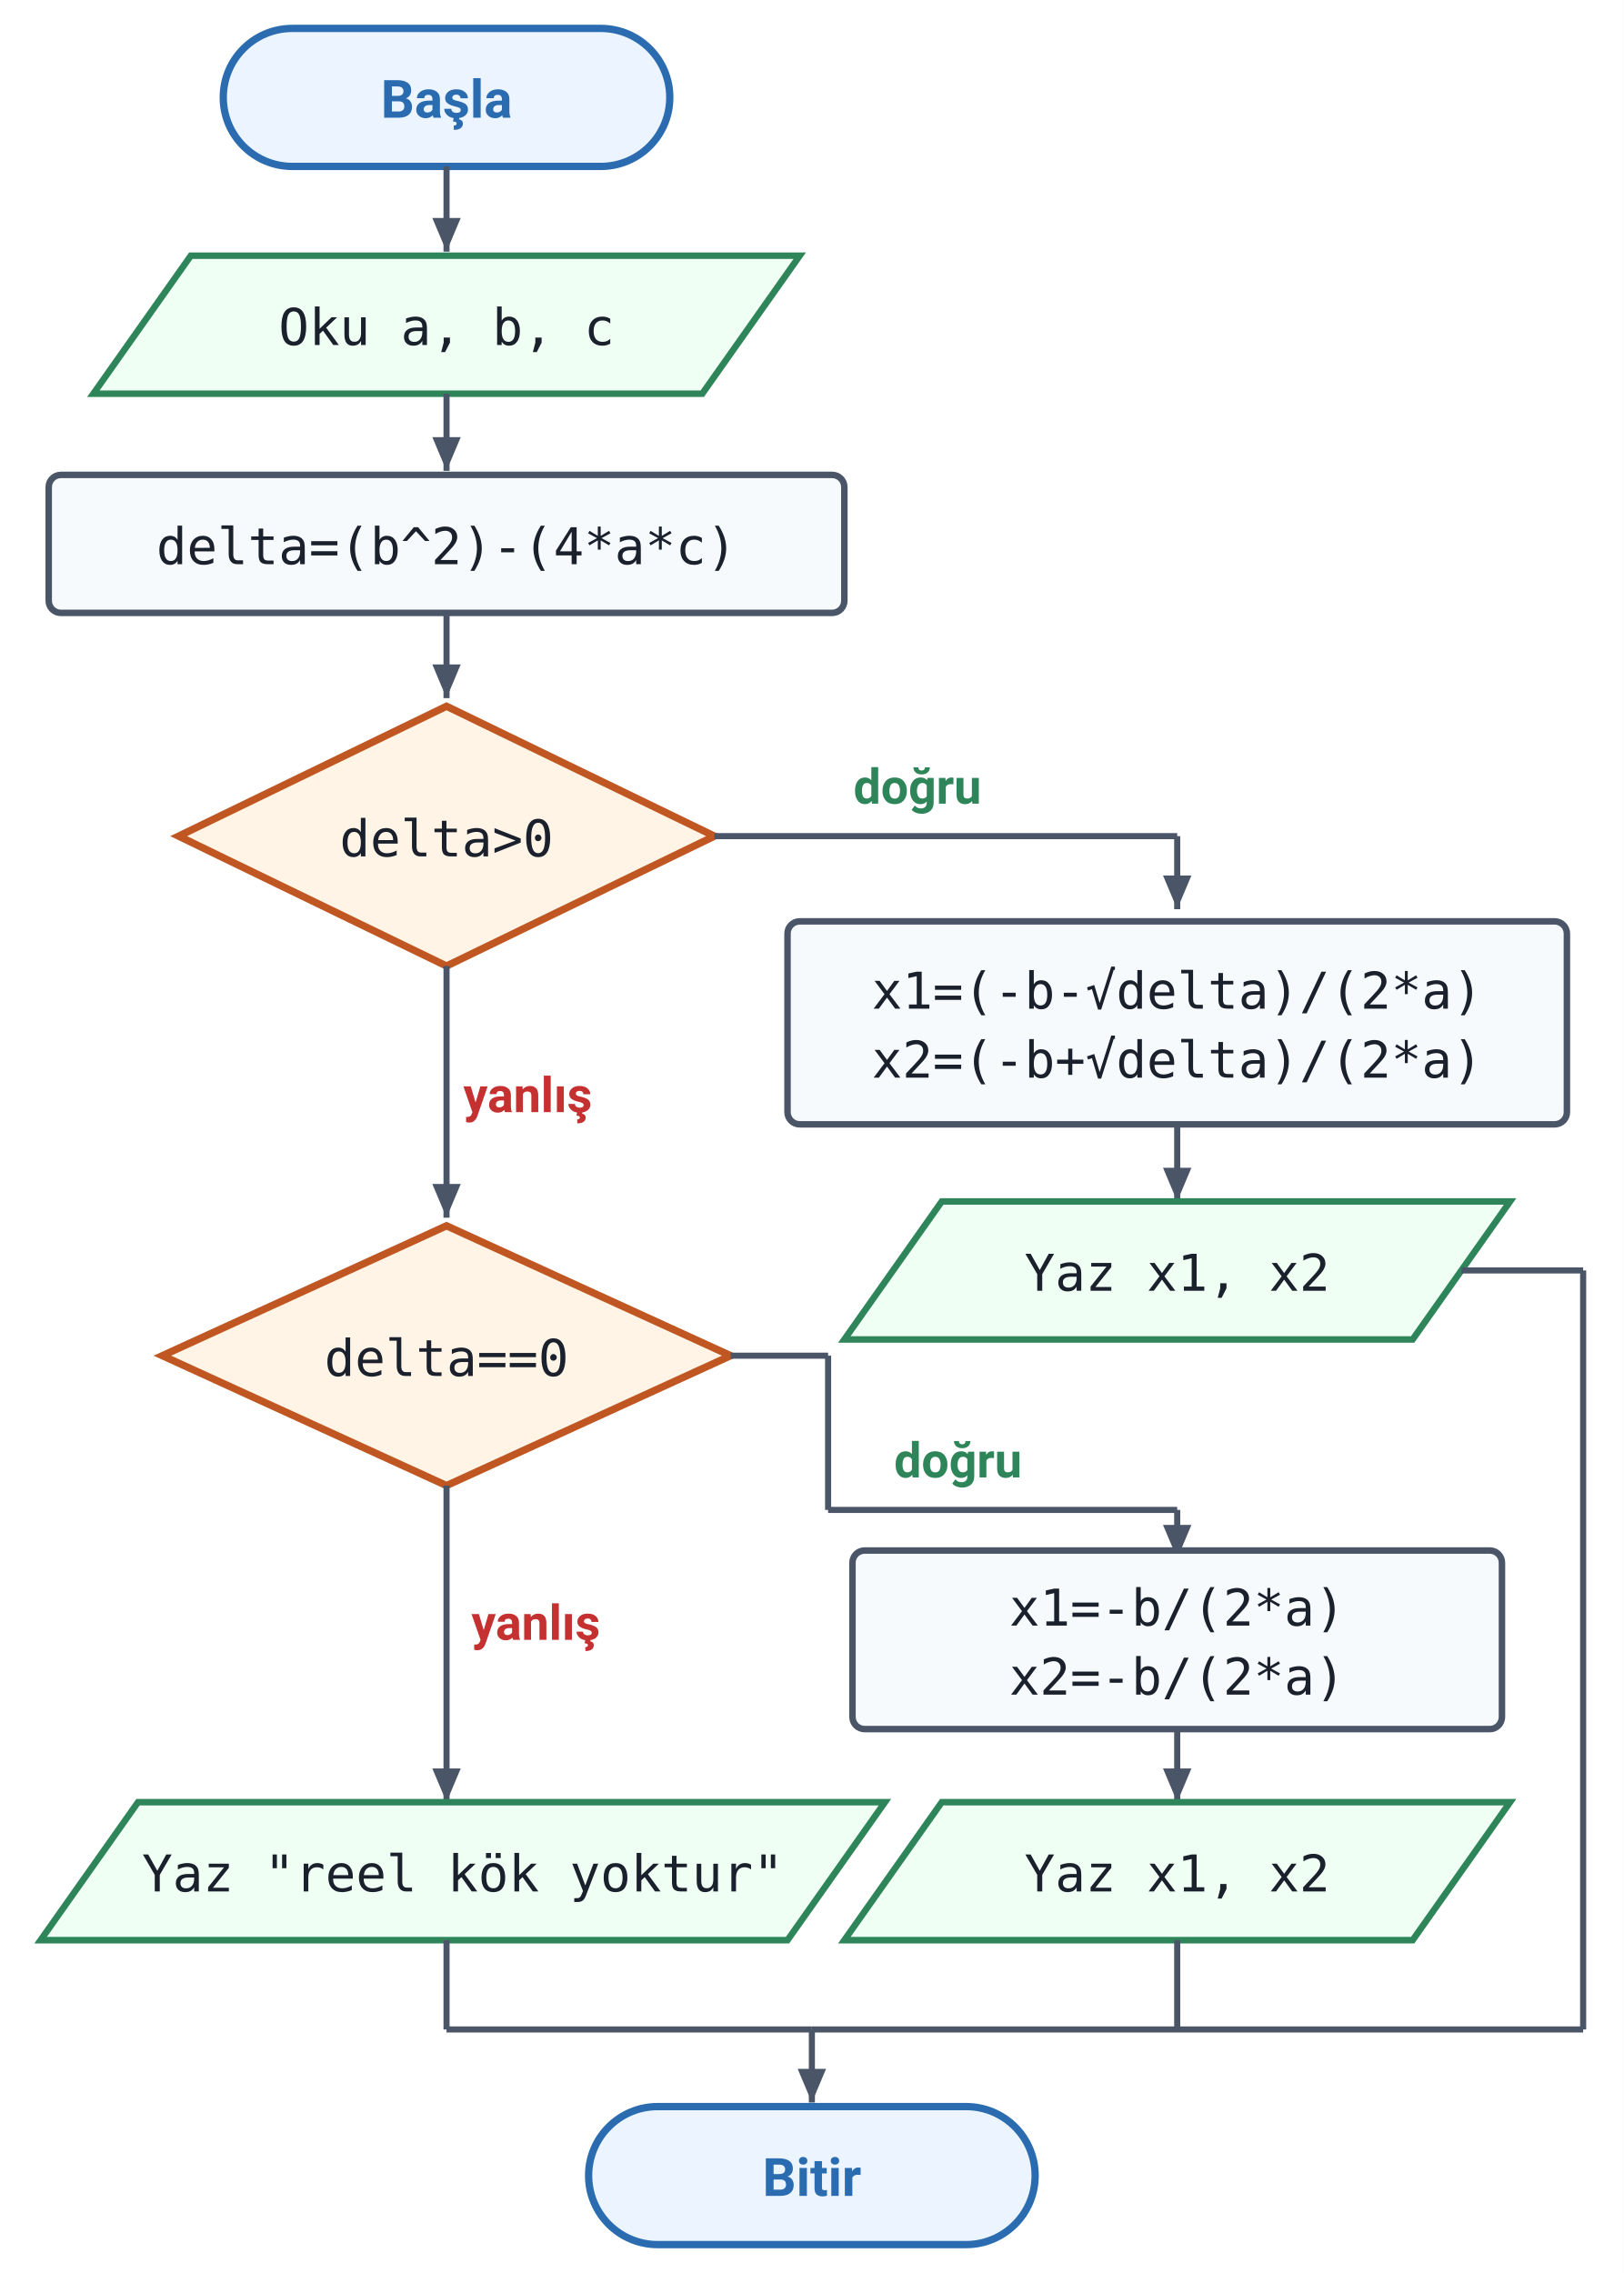
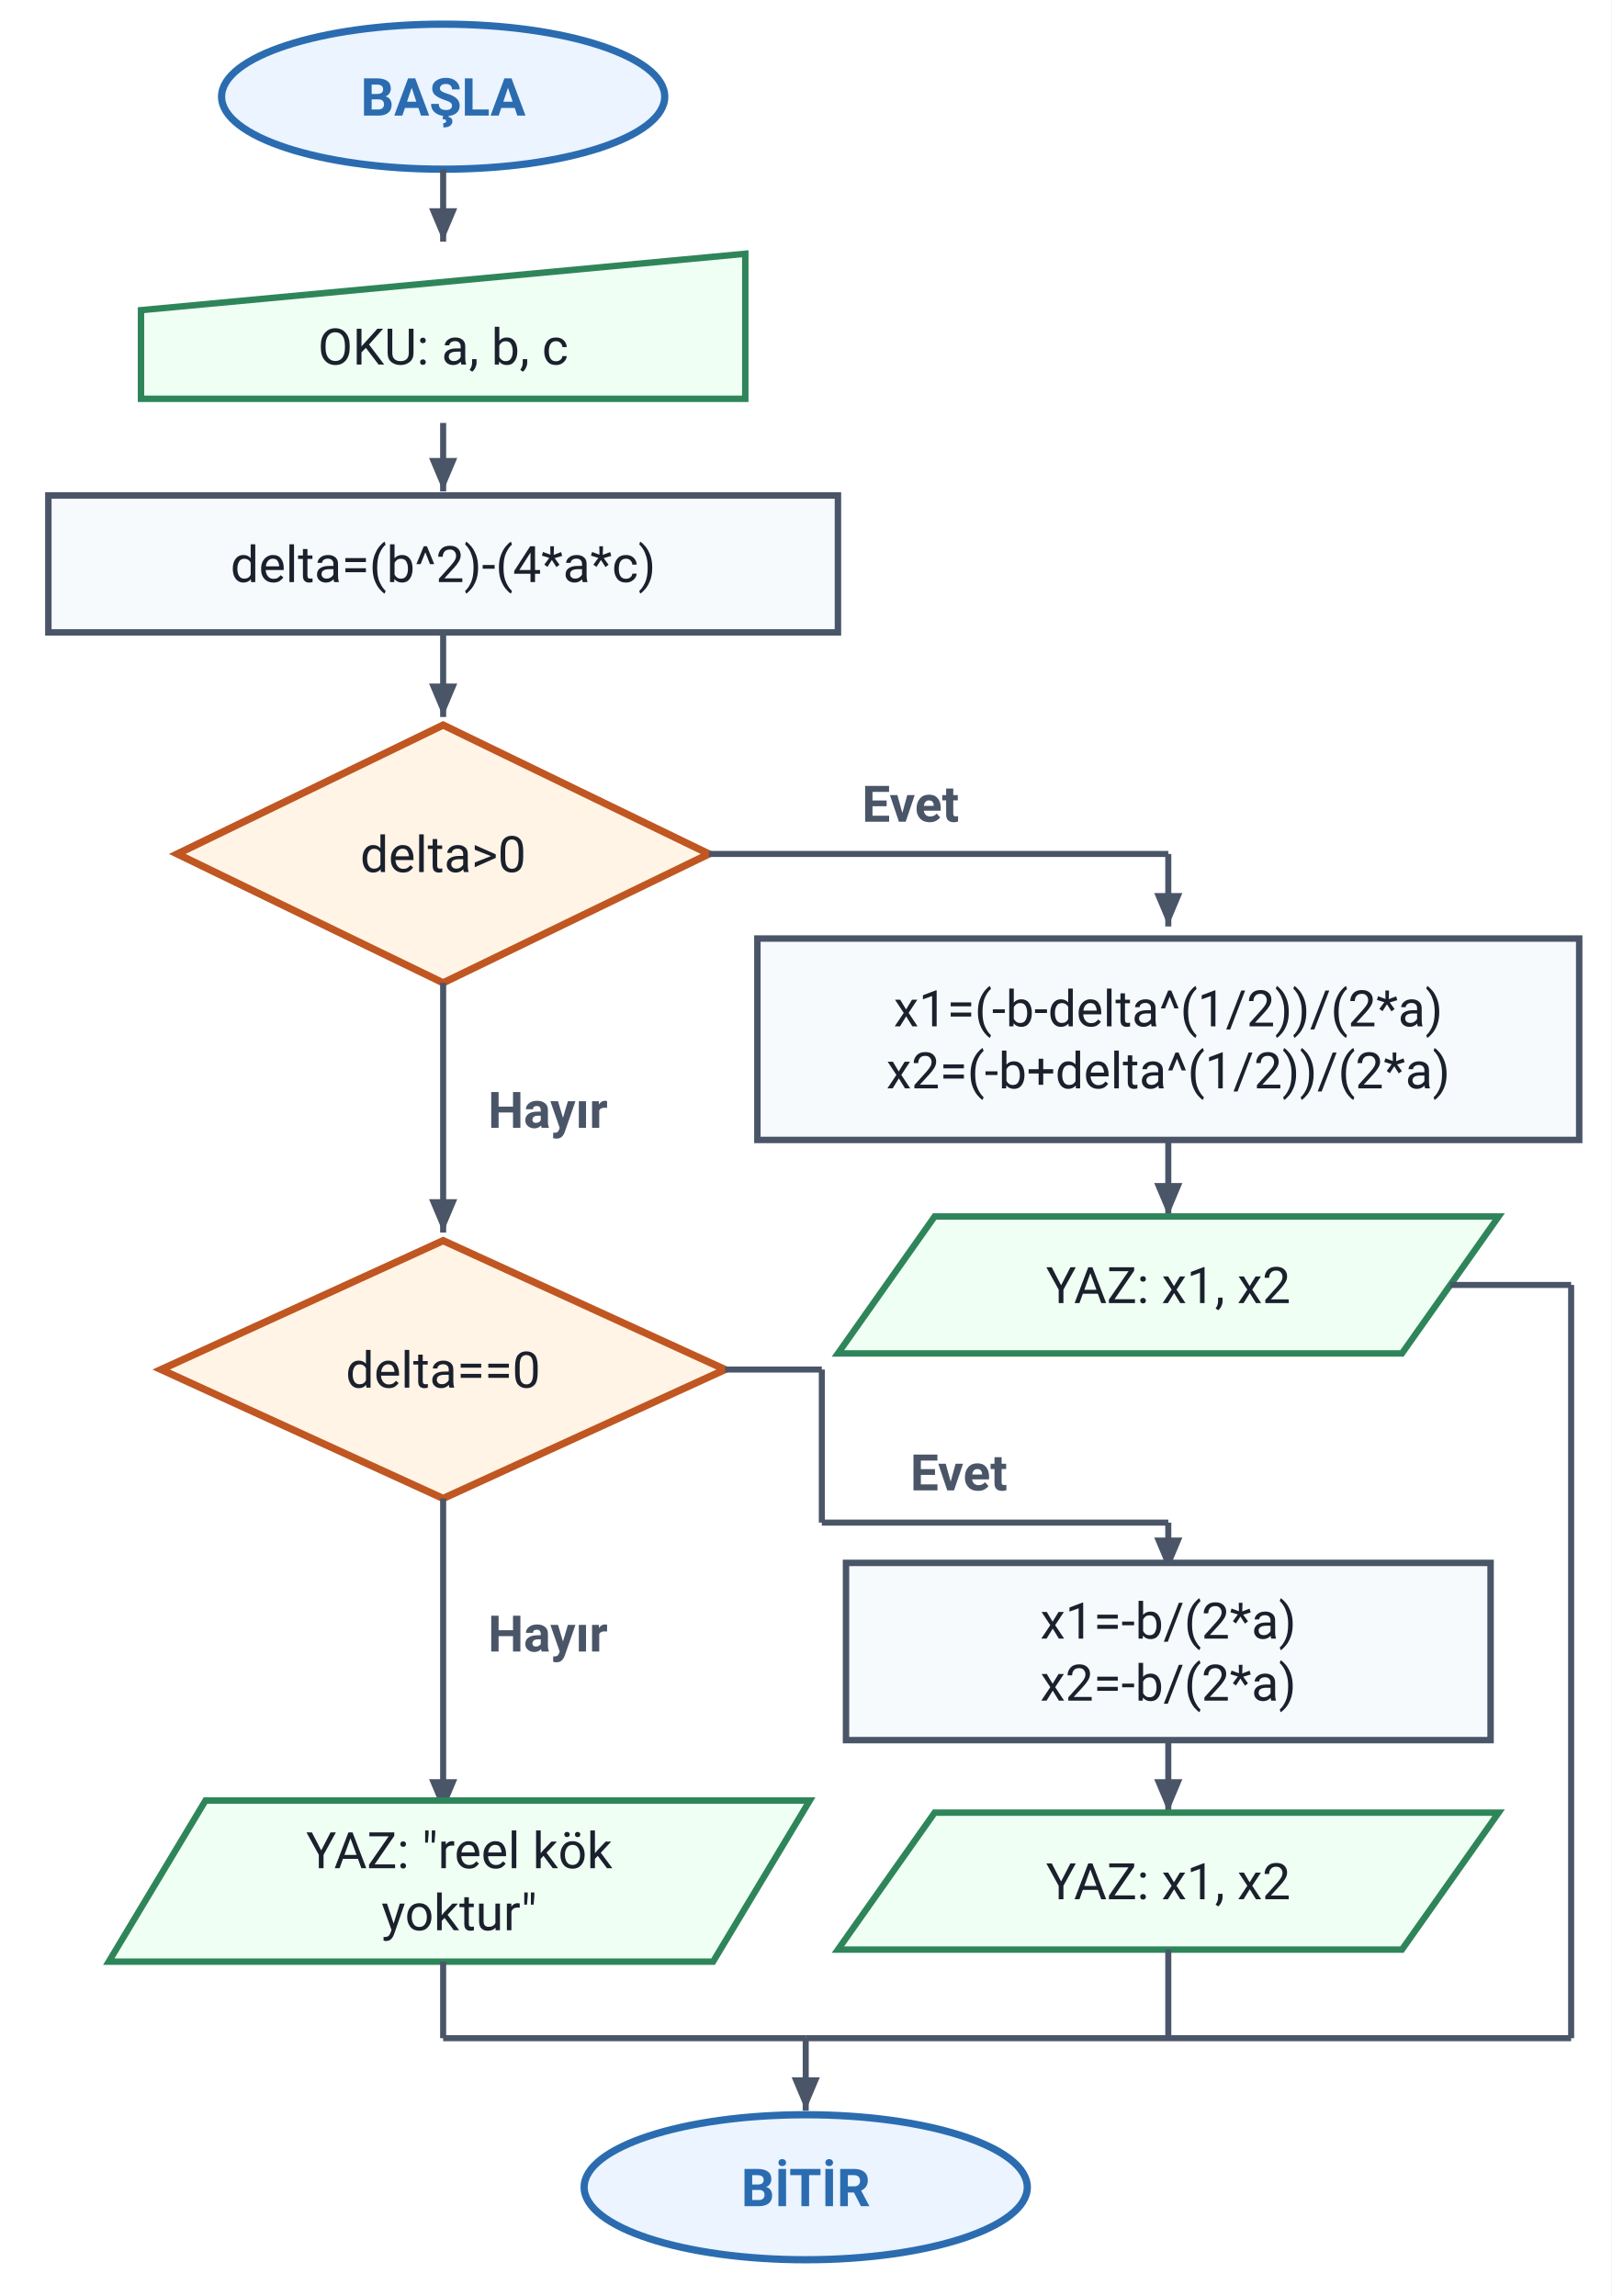
- <svg xmlns="http://www.w3.org/2000/svg" width="400" height="560" viewBox="0 0 400 560" role="img">
+ <svg xmlns="http://www.w3.org/2000/svg" width="400" height="570" viewBox="0 0 400 570" role="img">
  <rect width="100%" height="100%" fill="#FFFFFF" />
-   <rect x="55.0" y="7.0" width="110" height="34" rx="17" fill="#EBF4FF" stroke="#2B6CB0" stroke-width="1.8" />
-   <text x="110.0" y="29.0" font-family="system-ui, -apple-system, 'Segoe UI', Roboto, Arial, sans-serif" font-size="13" fill="#2B6CB0" font-weight="600" text-anchor="middle">Başla</text>
-   <line x1="110.0" y1="41.0" x2="110.0" y2="62.0" stroke="#4A5568" stroke-width="1.5" />
-   <polygon points="110.0,62.0 106.5,53.7 113.5,53.7" fill="#4A5568" />
-   <polygon points="47.0,63.0 197.0,63.0 173.0,97.0 23.0,97.0" fill="#F0FFF4" stroke="#2F855A" stroke-width="1.6" />
-   <text x="110.0" y="85.0" font-family="ui-monospace, 'SF Mono', Menlo, Consolas, monospace" font-size="12.5" fill="#1A202C" text-anchor="middle">Oku a, b, c</text>
-   <line x1="110.0" y1="97.0" x2="110.0" y2="116.0" stroke="#4A5568" stroke-width="1.5" />
-   <polygon points="110.0,116.0 106.5,107.7 113.5,107.7" fill="#4A5568" />
-   <rect x="12.0" y="117.0" width="196" height="34" rx="3" fill="#F7FAFC" stroke="#4A5568" stroke-width="1.6" />
-   <text x="110.0" y="139.0" font-family="ui-monospace, 'SF Mono', Menlo, Consolas, monospace" font-size="12.5" fill="#1A202C" text-anchor="middle">delta=(b^2)-(4*a*c)</text>
-   <line x1="110.0" y1="151.0" x2="110.0" y2="172.0" stroke="#4A5568" stroke-width="1.5" />
-   <polygon points="110.0,172.0 106.5,163.7 113.5,163.7" fill="#4A5568" />
-   <polygon points="110.0,174.0 176.0,206.0 110.0,238.0 44.0,206.0" fill="#FFF4E5" stroke="#C05621" stroke-width="1.8" />
-   <text x="110.0" y="211.0" font-family="ui-monospace, 'SF Mono', Menlo, Consolas, monospace" font-size="12.5" fill="#1A202C" text-anchor="middle">delta&gt;0</text>
-   <line x1="176.0" y1="206.0" x2="290.0" y2="206.0" stroke="#4A5568" stroke-width="1.5" />
-   <line x1="290.0" y1="206.0" x2="290.0" y2="224.0" stroke="#4A5568" stroke-width="1.5" />
-   <polygon points="290.0,224.0 286.5,215.7 293.5,215.7" fill="#4A5568" />
-   <text x="226.0" y="198.0" font-family="system-ui, -apple-system, 'Segoe UI', Roboto, Arial, sans-serif" font-size="12" fill="#2F855A" font-weight="600" text-anchor="middle">doğru</text>
-   <rect x="194.0" y="227.0" width="192" height="50" rx="3" fill="#F7FAFC" stroke="#4A5568" stroke-width="1.6" />
-   <text x="290.0" y="248.5" font-family="ui-monospace, 'SF Mono', Menlo, Consolas, monospace" font-size="12.5" fill="#1A202C" text-anchor="middle">x1=(-b-√delta)/(2*a)</text>
-   <text x="290.0" y="265.5" font-family="ui-monospace, 'SF Mono', Menlo, Consolas, monospace" font-size="12.5" fill="#1A202C" text-anchor="middle">x2=(-b+√delta)/(2*a)</text>
-   <line x1="290.0" y1="277.0" x2="290.0" y2="296.0" stroke="#4A5568" stroke-width="1.5" />
-   <polygon points="290.0,296.0 286.5,287.7 293.5,287.7" fill="#4A5568" />
-   <polygon points="232.0,296.0 372.0,296.0 348.0,330.0 208.0,330.0" fill="#F0FFF4" stroke="#2F855A" stroke-width="1.6" />
-   <text x="290.0" y="318.0" font-family="ui-monospace, 'SF Mono', Menlo, Consolas, monospace" font-size="12.5" fill="#1A202C" text-anchor="middle">Yaz x1, x2</text>
-   <line x1="110.0" y1="238.0" x2="110.0" y2="300.0" stroke="#4A5568" stroke-width="1.5" />
-   <polygon points="110.0,300.0 106.5,291.7 113.5,291.7" fill="#4A5568" />
-   <text x="130.0" y="274.0" font-family="system-ui, -apple-system, 'Segoe UI', Roboto, Arial, sans-serif" font-size="12" fill="#C53030" font-weight="600" text-anchor="middle">yanlış</text>
-   <polygon points="110.0,302.0 180.0,334.0 110.0,366.0 40.0,334.0" fill="#FFF4E5" stroke="#C05621" stroke-width="1.8" />
-   <text x="110.0" y="339.0" font-family="ui-monospace, 'SF Mono', Menlo, Consolas, monospace" font-size="12.5" fill="#1A202C" text-anchor="middle">delta==0</text>
-   <line x1="180.0" y1="334.0" x2="204.0" y2="334.0" stroke="#4A5568" stroke-width="1.5" />
-   <line x1="204.0" y1="334.0" x2="204.0" y2="372.0" stroke="#4A5568" stroke-width="1.5" />
-   <line x1="204.0" y1="372.0" x2="290.0" y2="372.0" stroke="#4A5568" stroke-width="1.5" />
-   <line x1="290.0" y1="372.0" x2="290.0" y2="384.0" stroke="#4A5568" stroke-width="1.5" />
-   <polygon points="290.0,384.0 286.5,375.7 293.5,375.7" fill="#4A5568" />
-   <text x="236.0" y="364.0" font-family="system-ui, -apple-system, 'Segoe UI', Roboto, Arial, sans-serif" font-size="12" fill="#2F855A" font-weight="600" text-anchor="middle">doğru</text>
-   <rect x="210.0" y="382.0" width="160" height="44" rx="3" fill="#F7FAFC" stroke="#4A5568" stroke-width="1.6" />
-   <text x="290.0" y="400.5" font-family="ui-monospace, 'SF Mono', Menlo, Consolas, monospace" font-size="12.5" fill="#1A202C" text-anchor="middle">x1=-b/(2*a)</text>
-   <text x="290.0" y="417.5" font-family="ui-monospace, 'SF Mono', Menlo, Consolas, monospace" font-size="12.5" fill="#1A202C" text-anchor="middle">x2=-b/(2*a)</text>
-   <line x1="290.0" y1="426.0" x2="290.0" y2="444.0" stroke="#4A5568" stroke-width="1.5" />
-   <polygon points="290.0,444.0 286.5,435.7 293.5,435.7" fill="#4A5568" />
-   <polygon points="232.0,444.0 372.0,444.0 348.0,478.0 208.0,478.0" fill="#F0FFF4" stroke="#2F855A" stroke-width="1.6" />
-   <text x="290.0" y="466.0" font-family="ui-monospace, 'SF Mono', Menlo, Consolas, monospace" font-size="12.5" fill="#1A202C" text-anchor="middle">Yaz x1, x2</text>
-   <line x1="110.0" y1="366.0" x2="110.0" y2="444.0" stroke="#4A5568" stroke-width="1.5" />
-   <polygon points="110.0,444.0 106.5,435.7 113.5,435.7" fill="#4A5568" />
-   <text x="132.0" y="404.0" font-family="system-ui, -apple-system, 'Segoe UI', Roboto, Arial, sans-serif" font-size="12" fill="#C53030" font-weight="600" text-anchor="middle">yanlış</text>
-   <polygon points="34.0,444.0 218.0,444.0 194.0,478.0 10.0,478.0" fill="#F0FFF4" stroke="#2F855A" stroke-width="1.6" />
-   <text x="114.0" y="466.0" font-family="ui-monospace, 'SF Mono', Menlo, Consolas, monospace" font-size="12.5" fill="#1A202C" text-anchor="middle">Yaz "reel kök yoktur"</text>
-   <line x1="360.0" y1="313.0" x2="390.0" y2="313.0" stroke="#4A5568" stroke-width="1.5" />
-   <line x1="390.0" y1="313.0" x2="390.0" y2="500.0" stroke="#4A5568" stroke-width="1.5" />
-   <line x1="390.0" y1="500.0" x2="200.0" y2="500.0" stroke="#4A5568" stroke-width="1.5" />
-   <line x1="290.0" y1="478.0" x2="290.0" y2="500.0" stroke="#4A5568" stroke-width="1.5" />
-   <line x1="110.0" y1="478.0" x2="110.0" y2="500.0" stroke="#4A5568" stroke-width="1.5" />
-   <line x1="110.0" y1="500.0" x2="200.0" y2="500.0" stroke="#4A5568" stroke-width="1.5" />
-   <line x1="200.0" y1="500.0" x2="200.0" y2="518.0" stroke="#4A5568" stroke-width="1.5" />
-   <polygon points="200.0,518.0 196.5,509.7 203.5,509.7" fill="#4A5568" />
-   <rect x="145.0" y="519.0" width="110" height="34" rx="17" fill="#EBF4FF" stroke="#2B6CB0" stroke-width="1.8" />
-   <text x="200.0" y="541.0" font-family="system-ui, -apple-system, 'Segoe UI', Roboto, Arial, sans-serif" font-size="13" fill="#2B6CB0" font-weight="600" text-anchor="middle">Bitir</text>
+   <ellipse cx="110.0" cy="24.0" rx="55.0" ry="18.0" fill="#EBF4FF" stroke="#2B6CB0" stroke-width="1.8" />
+   <text x="110.0" y="28.7" font-family="system-ui, -apple-system, 'Segoe UI', Roboto, Arial, sans-serif" font-size="13" fill="#2B6CB0" font-weight="600" text-anchor="middle">BAŞLA</text>
+   <line x1="110.0" y1="42.0" x2="110.0" y2="60.0" stroke="#4A5568" stroke-width="1.5" />
+   <polygon points="110.0,60.0 106.5,51.7 113.5,51.7" fill="#4A5568" />
+   <polygon points="35.0,77.0 185.0,63.0 185.0,99.0 35.0,99.0" fill="#F0FFF4" stroke="#2F855A" stroke-width="1.6" />
+   <text x="110.0" y="90.5" font-family="system-ui, -apple-system, 'Segoe UI', Roboto, Arial, sans-serif" font-size="12.5" fill="#1A202C" text-anchor="middle">OKU: a, b, c</text>
+   <line x1="110.0" y1="105.0" x2="110.0" y2="122.0" stroke="#4A5568" stroke-width="1.5" />
+   <polygon points="110.0,122.0 106.5,113.7 113.5,113.7" fill="#4A5568" />
+   <rect x="12.0" y="123.0" width="196" height="34" fill="#F7FAFC" stroke="#4A5568" stroke-width="1.6" />
+   <text x="110.0" y="144.5" font-family="system-ui, -apple-system, 'Segoe UI', Roboto, Arial, sans-serif" font-size="12.5" fill="#1A202C" text-anchor="middle">delta=(b^2)-(4*a*c)</text>
+   <line x1="110.0" y1="157.0" x2="110.0" y2="178.0" stroke="#4A5568" stroke-width="1.5" />
+   <polygon points="110.0,178.0 106.5,169.7 113.5,169.7" fill="#4A5568" />
+   <polygon points="110.0,180.0 176.0,212.0 110.0,244.0 44.0,212.0" fill="#FFF4E5" stroke="#C05621" stroke-width="1.8" />
+   <text x="110.0" y="216.5" font-family="system-ui, -apple-system, 'Segoe UI', Roboto, Arial, sans-serif" font-size="12.5" fill="#1A202C" text-anchor="middle">delta&gt;0</text>
+   <line x1="176.0" y1="212.0" x2="290.0" y2="212.0" stroke="#4A5568" stroke-width="1.5" />
+   <line x1="290.0" y1="212.0" x2="290.0" y2="230.0" stroke="#4A5568" stroke-width="1.5" />
+   <polygon points="290.0,230.0 286.5,221.7 293.5,221.7" fill="#4A5568" />
+   <text x="226.0" y="204.0" font-family="system-ui, -apple-system, 'Segoe UI', Roboto, Arial, sans-serif" font-size="12.5" fill="#4A5568" font-weight="600" text-anchor="middle">Evet</text>
+   <rect x="188.0" y="233.0" width="204" height="50" fill="#F7FAFC" stroke="#4A5568" stroke-width="1.6" />
+   <text x="290.0" y="254.8" font-family="system-ui, -apple-system, 'Segoe UI', Roboto, Arial, sans-serif" font-size="12.5" fill="#1A202C" text-anchor="middle">x1=(-b-delta^(1/2))/(2*a)</text>
+   <text x="290.0" y="270.2" font-family="system-ui, -apple-system, 'Segoe UI', Roboto, Arial, sans-serif" font-size="12.5" fill="#1A202C" text-anchor="middle">x2=(-b+delta^(1/2))/(2*a)</text>
+   <line x1="290.0" y1="283.0" x2="290.0" y2="302.0" stroke="#4A5568" stroke-width="1.5" />
+   <polygon points="290.0,302.0 286.5,293.7 293.5,293.7" fill="#4A5568" />
+   <polygon points="232.0,302.0 372.0,302.0 348.0,336.0 208.0,336.0" fill="#F0FFF4" stroke="#2F855A" stroke-width="1.6" />
+   <text x="290.0" y="323.5" font-family="system-ui, -apple-system, 'Segoe UI', Roboto, Arial, sans-serif" font-size="12.5" fill="#1A202C" text-anchor="middle">YAZ: x1, x2</text>
+   <line x1="110.0" y1="244.0" x2="110.0" y2="306.0" stroke="#4A5568" stroke-width="1.5" />
+   <polygon points="110.0,306.0 106.5,297.7 113.5,297.7" fill="#4A5568" />
+   <text x="136.0" y="280.0" font-family="system-ui, -apple-system, 'Segoe UI', Roboto, Arial, sans-serif" font-size="12.5" fill="#4A5568" font-weight="600" text-anchor="middle">Hayır</text>
+   <polygon points="110.0,308.0 180.0,340.0 110.0,372.0 40.0,340.0" fill="#FFF4E5" stroke="#C05621" stroke-width="1.8" />
+   <text x="110.0" y="344.5" font-family="system-ui, -apple-system, 'Segoe UI', Roboto, Arial, sans-serif" font-size="12.5" fill="#1A202C" text-anchor="middle">delta==0</text>
+   <line x1="180.0" y1="340.0" x2="204.0" y2="340.0" stroke="#4A5568" stroke-width="1.5" />
+   <line x1="204.0" y1="340.0" x2="204.0" y2="378.0" stroke="#4A5568" stroke-width="1.5" />
+   <line x1="204.0" y1="378.0" x2="290.0" y2="378.0" stroke="#4A5568" stroke-width="1.5" />
+   <line x1="290.0" y1="378.0" x2="290.0" y2="390.0" stroke="#4A5568" stroke-width="1.5" />
+   <polygon points="290.0,390.0 286.5,381.7 293.5,381.7" fill="#4A5568" />
+   <text x="238.0" y="370.0" font-family="system-ui, -apple-system, 'Segoe UI', Roboto, Arial, sans-serif" font-size="12.5" fill="#4A5568" font-weight="600" text-anchor="middle">Evet</text>
+   <rect x="210.0" y="388.0" width="160" height="44" fill="#F7FAFC" stroke="#4A5568" stroke-width="1.6" />
+   <text x="290.0" y="406.8" font-family="system-ui, -apple-system, 'Segoe UI', Roboto, Arial, sans-serif" font-size="12.5" fill="#1A202C" text-anchor="middle">x1=-b/(2*a)</text>
+   <text x="290.0" y="422.2" font-family="system-ui, -apple-system, 'Segoe UI', Roboto, Arial, sans-serif" font-size="12.5" fill="#1A202C" text-anchor="middle">x2=-b/(2*a)</text>
+   <line x1="290.0" y1="432.0" x2="290.0" y2="450.0" stroke="#4A5568" stroke-width="1.5" />
+   <polygon points="290.0,450.0 286.5,441.7 293.5,441.7" fill="#4A5568" />
+   <polygon points="232.0,450.0 372.0,450.0 348.0,484.0 208.0,484.0" fill="#F0FFF4" stroke="#2F855A" stroke-width="1.6" />
+   <text x="290.0" y="471.5" font-family="system-ui, -apple-system, 'Segoe UI', Roboto, Arial, sans-serif" font-size="12.5" fill="#1A202C" text-anchor="middle">YAZ: x1, x2</text>
+   <line x1="110.0" y1="372.0" x2="110.0" y2="450.0" stroke="#4A5568" stroke-width="1.5" />
+   <polygon points="110.0,450.0 106.5,441.7 113.5,441.7" fill="#4A5568" />
+   <text x="136.0" y="410.0" font-family="system-ui, -apple-system, 'Segoe UI', Roboto, Arial, sans-serif" font-size="12.5" fill="#4A5568" font-weight="600" text-anchor="middle">Hayır</text>
+   <polygon points="51.0,447.0 201.0,447.0 177.0,487.0 27.0,487.0" fill="#F0FFF4" stroke="#2F855A" stroke-width="1.6" />
+   <text x="114.0" y="463.8" font-family="system-ui, -apple-system, 'Segoe UI', Roboto, Arial, sans-serif" font-size="12.5" fill="#1A202C" text-anchor="middle">YAZ: "reel kök</text>
+   <text x="114.0" y="479.2" font-family="system-ui, -apple-system, 'Segoe UI', Roboto, Arial, sans-serif" font-size="12.5" fill="#1A202C" text-anchor="middle">yoktur"</text>
+   <line x1="360.0" y1="319.0" x2="390.0" y2="319.0" stroke="#4A5568" stroke-width="1.5" />
+   <line x1="390.0" y1="319.0" x2="390.0" y2="506.0" stroke="#4A5568" stroke-width="1.5" />
+   <line x1="390.0" y1="506.0" x2="200.0" y2="506.0" stroke="#4A5568" stroke-width="1.5" />
+   <line x1="290.0" y1="484.0" x2="290.0" y2="506.0" stroke="#4A5568" stroke-width="1.5" />
+   <line x1="110.0" y1="487.0" x2="110.0" y2="506.0" stroke="#4A5568" stroke-width="1.5" />
+   <line x1="110.0" y1="506.0" x2="200.0" y2="506.0" stroke="#4A5568" stroke-width="1.5" />
+   <line x1="200.0" y1="506.0" x2="200.0" y2="524.0" stroke="#4A5568" stroke-width="1.5" />
+   <polygon points="200.0,524.0 196.5,515.7 203.5,515.7" fill="#4A5568" />
+   <ellipse cx="200.0" cy="543.0" rx="55.0" ry="18.0" fill="#EBF4FF" stroke="#2B6CB0" stroke-width="1.8" />
+   <text x="200.0" y="547.7" font-family="system-ui, -apple-system, 'Segoe UI', Roboto, Arial, sans-serif" font-size="13" fill="#2B6CB0" font-weight="600" text-anchor="middle">BİTİR</text>
</svg>
